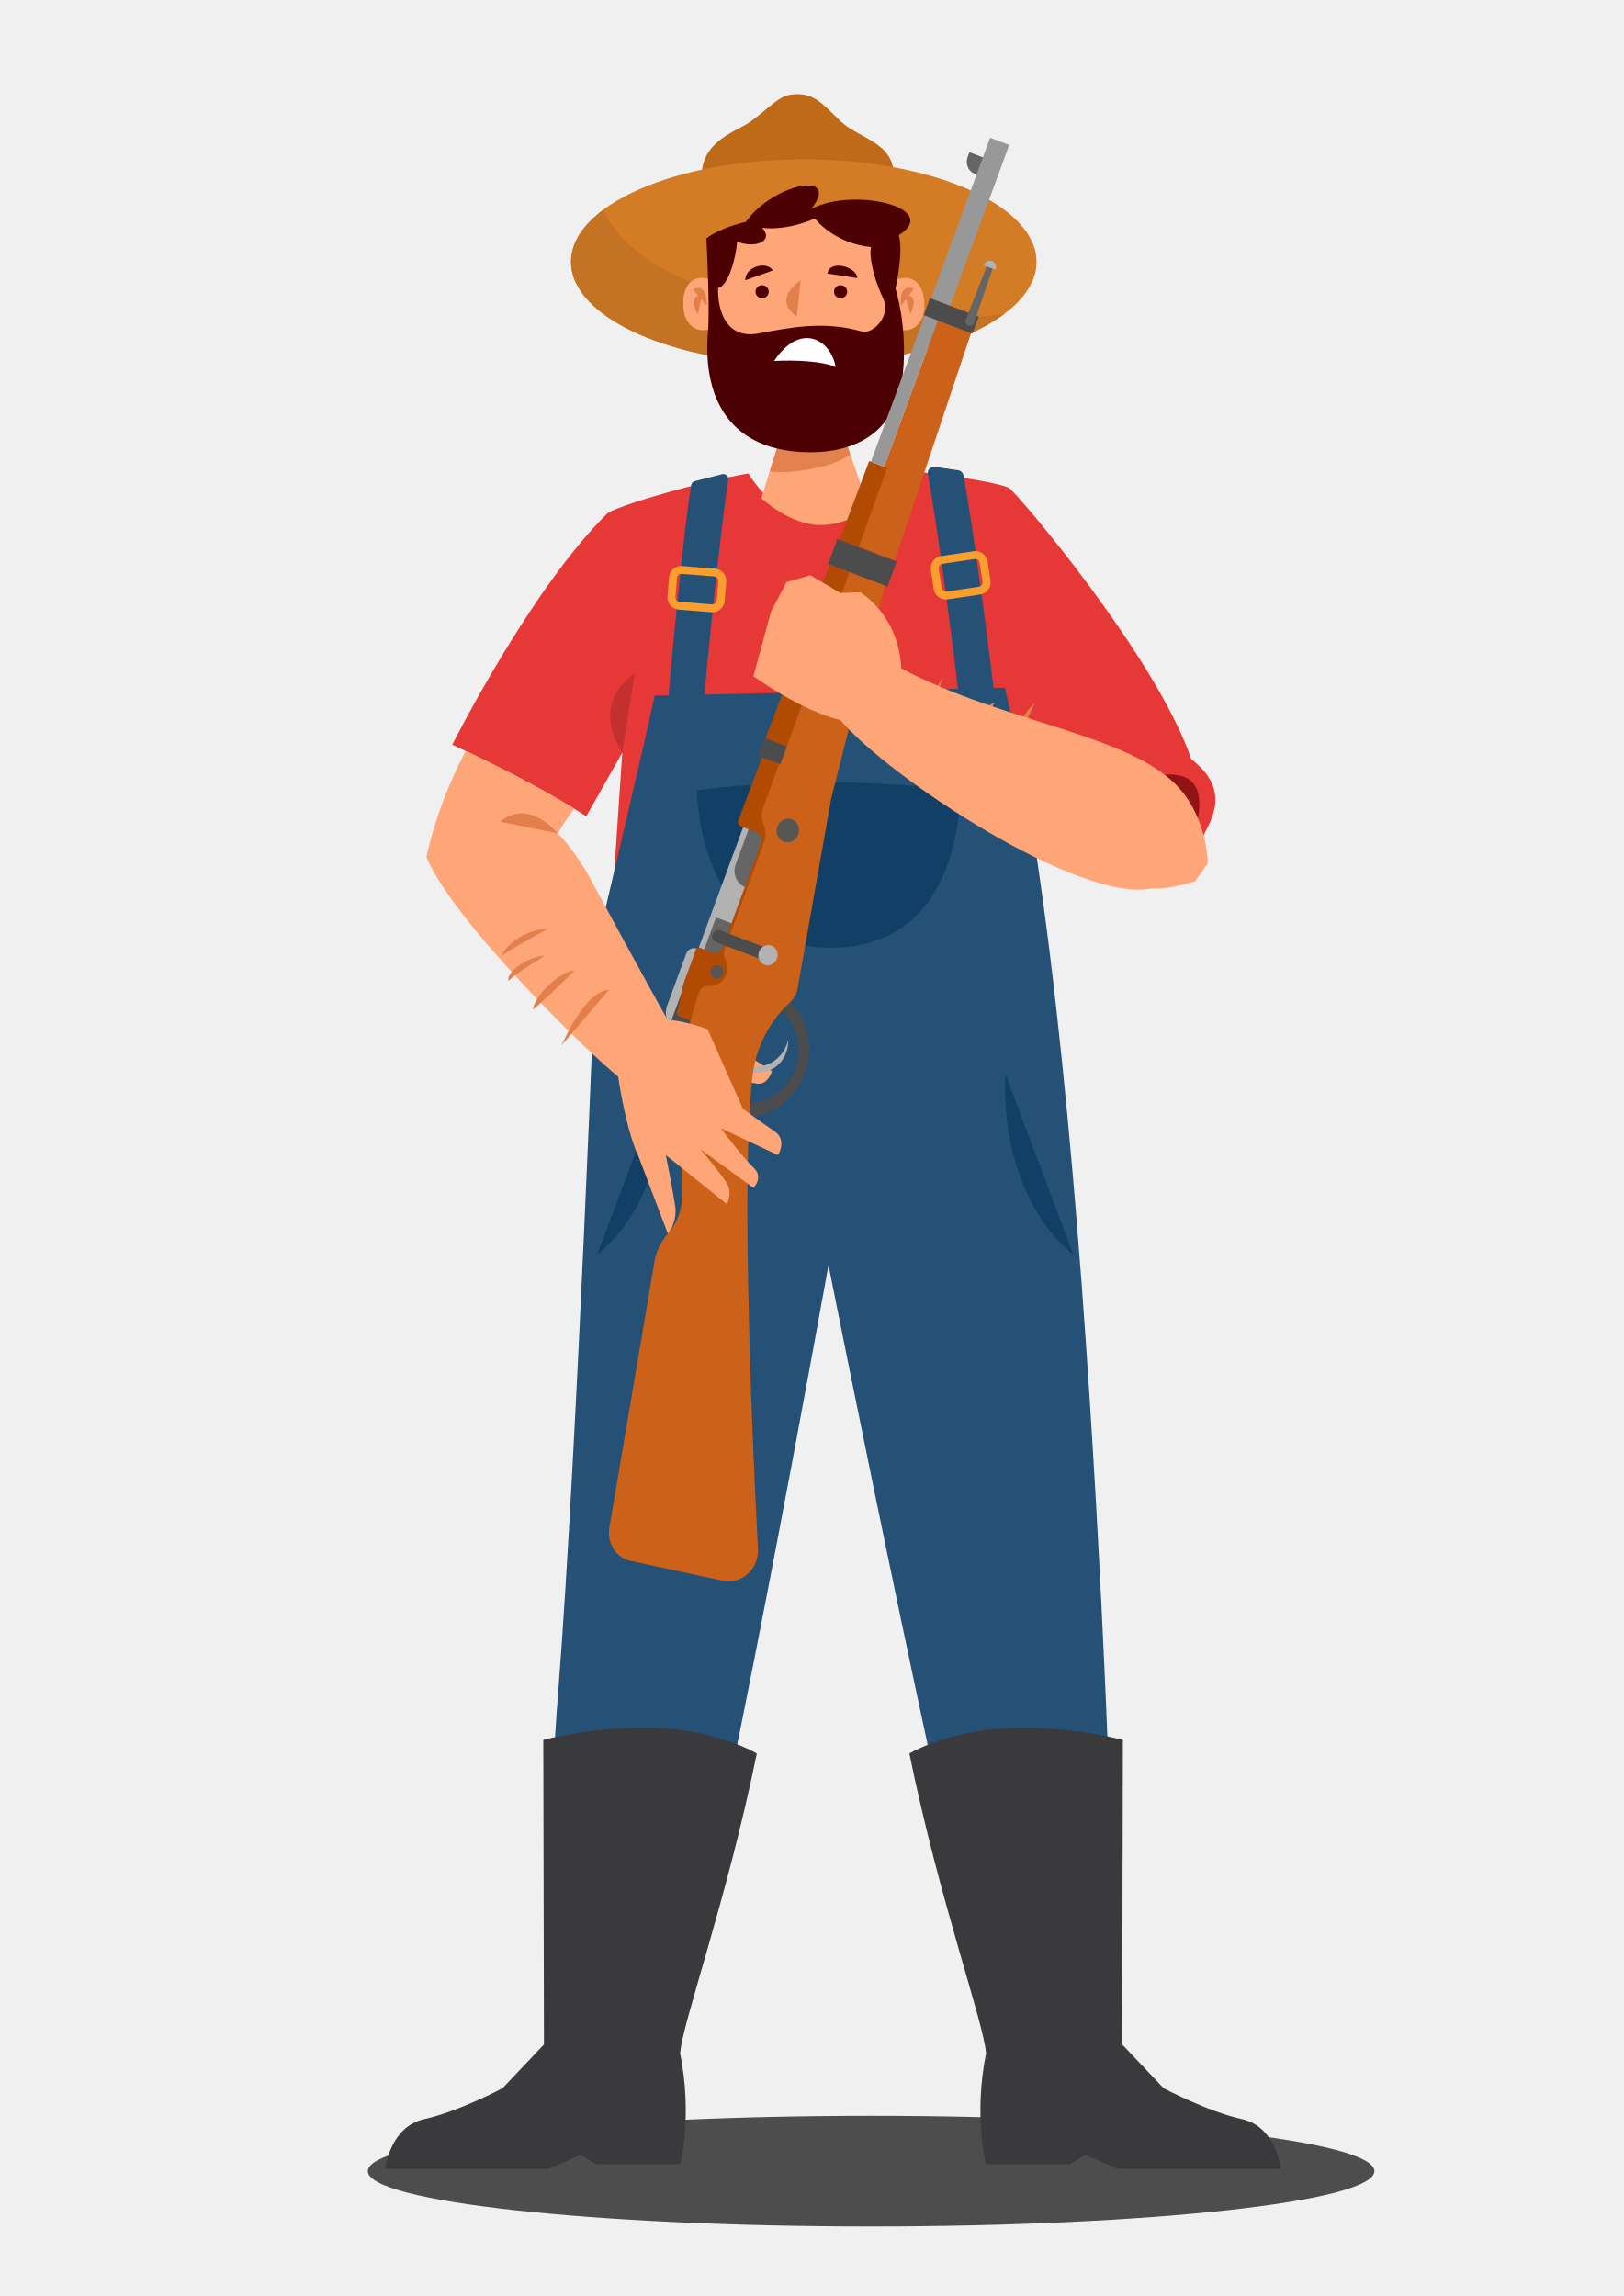
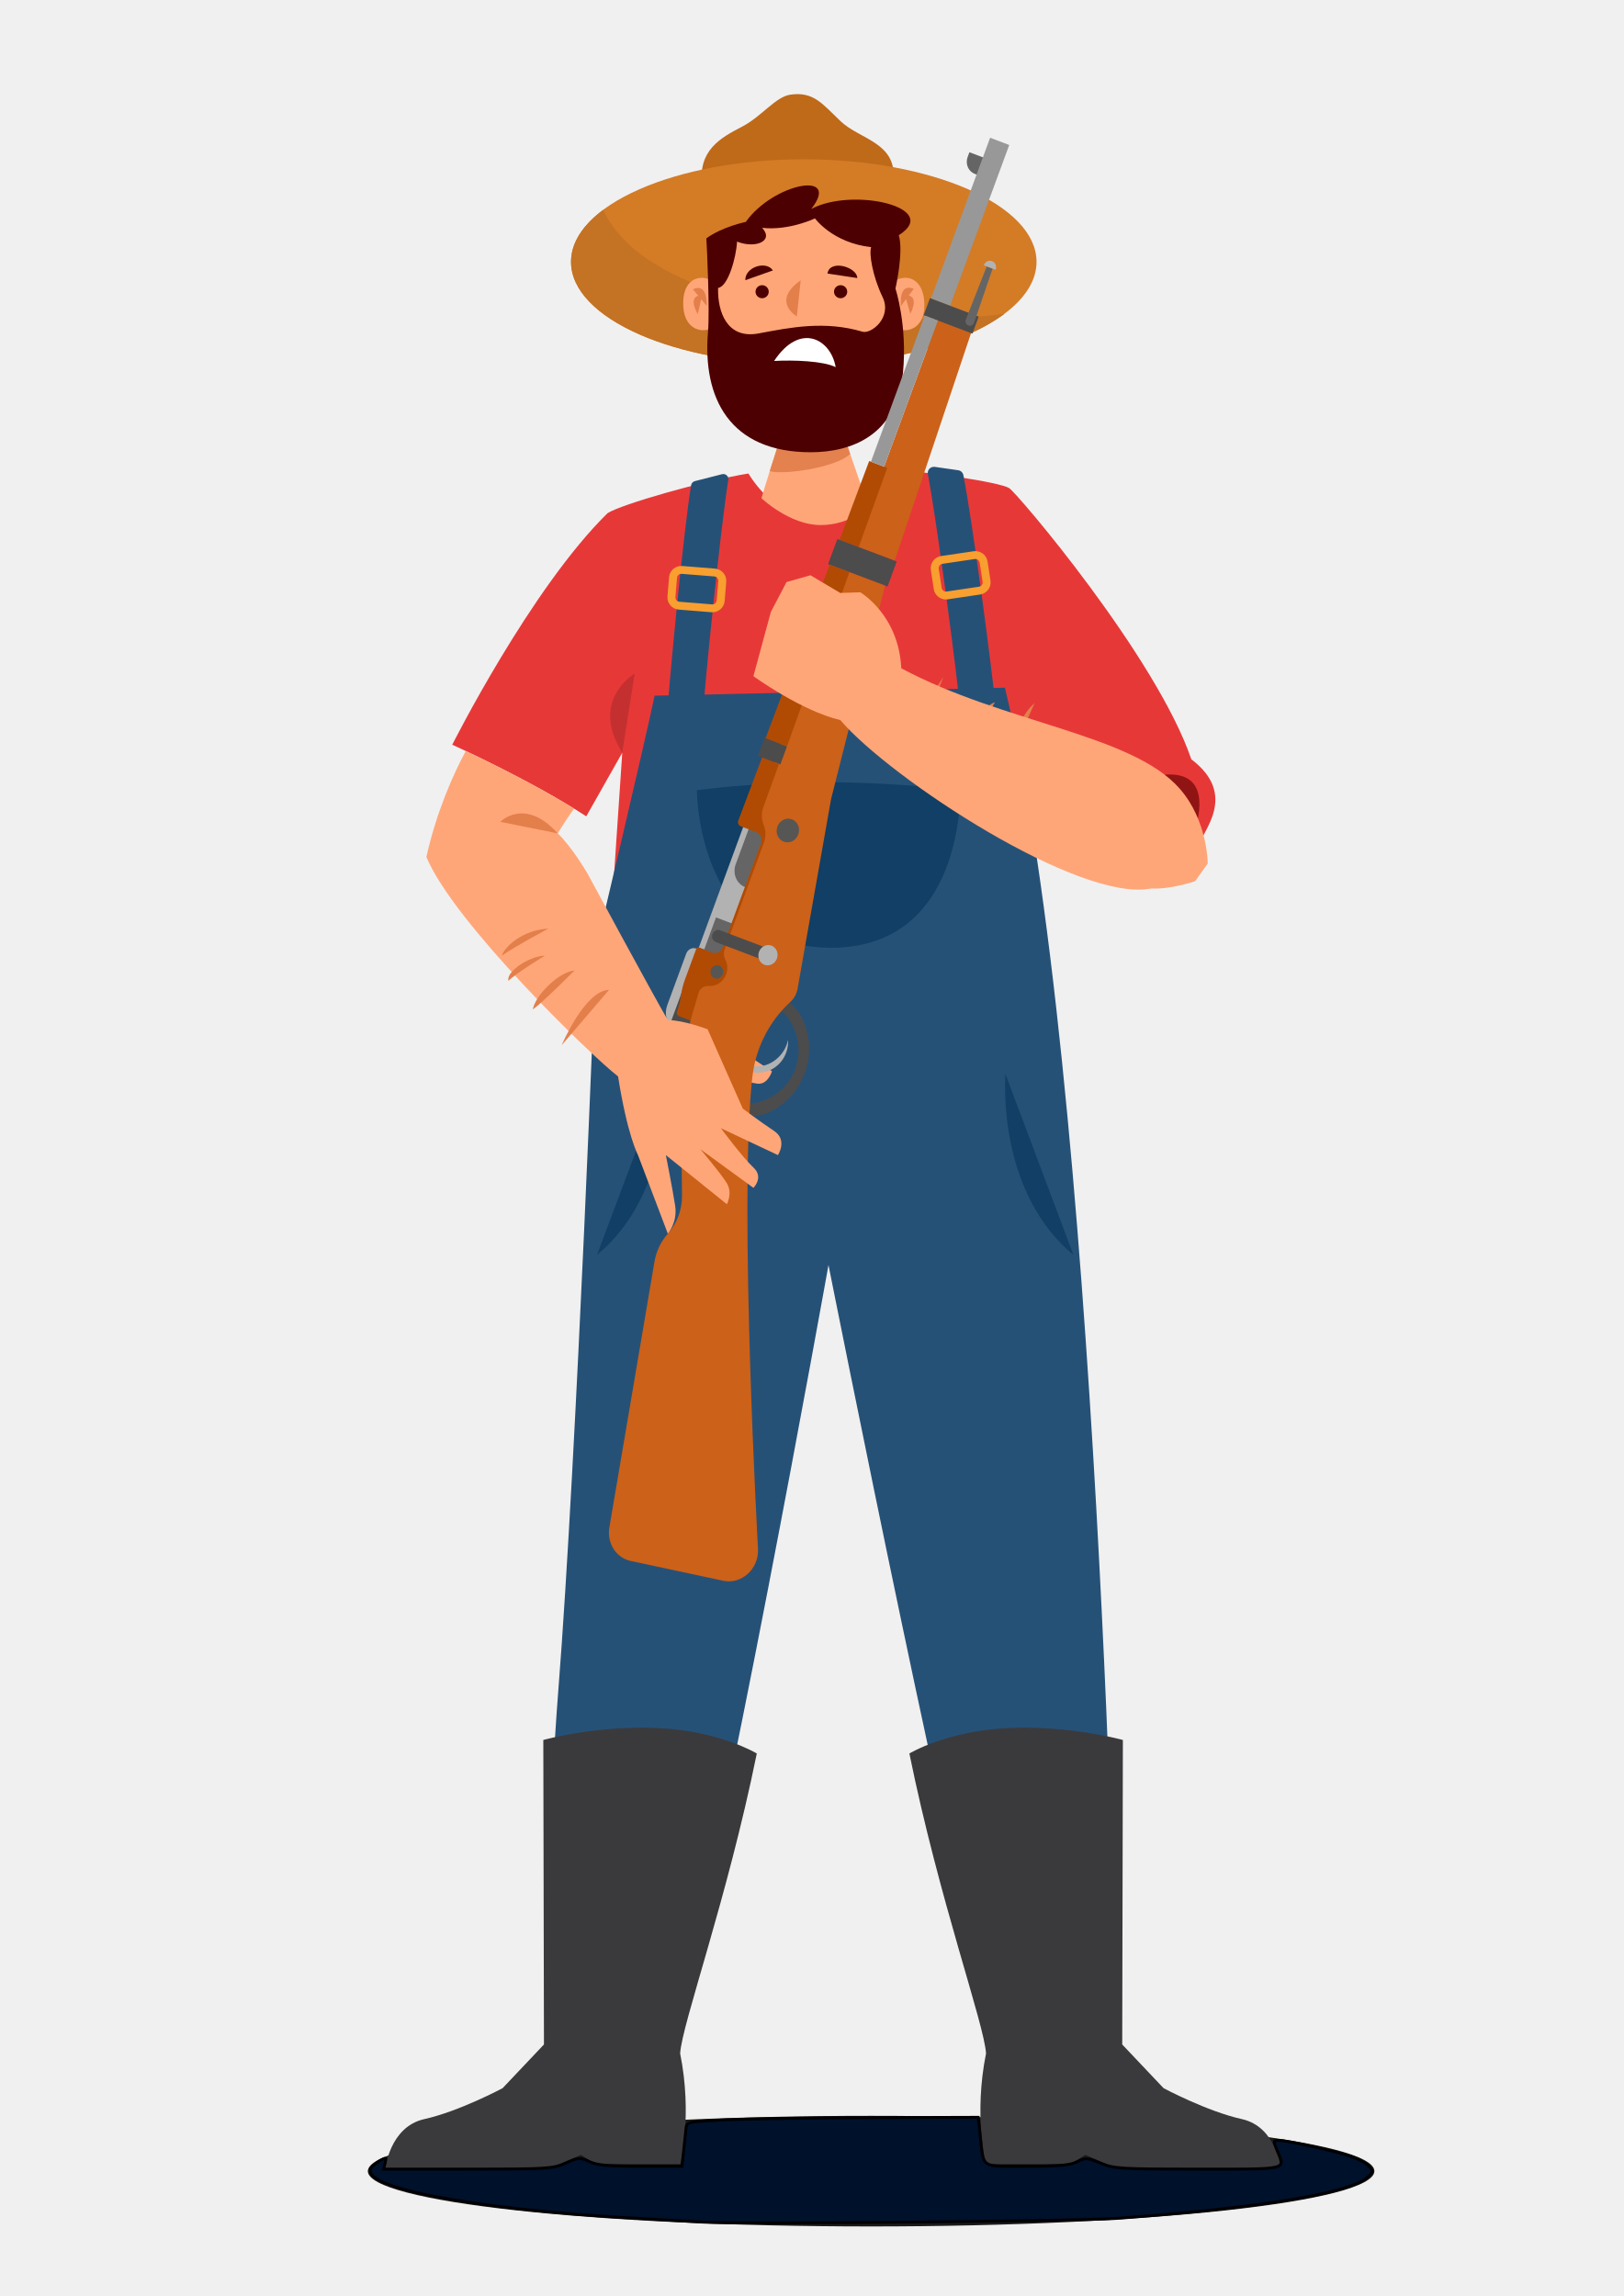
<svg xmlns="http://www.w3.org/2000/svg" width="210mm" height="297mm" viewBox="0 0 210 297" version="1.1" id="svg9816">
  <defs id="defs9813">
    <clipPath clipPathUnits="userSpaceOnUse" id="clipPath8071">
      <path d="m 10119.2,981 c -2223.37,0 -4025.74,200.5 -4025.74,447.9 0,247.3 1802.37,447.9 4025.74,447.9 2223.3,0 4025.7,-200.6 4025.7,-447.9 0,-247.4 -1802.4,-447.9 -4025.7,-447.9" id="path8069" />
    </clipPath>
  </defs>
  <g id="layer1">
-     <g id="g8065" transform="matrix(0.01616876,0,0,-0.01597298,-50.95046,303.6725)" style="fill:#4d4d4d">
-       <g id="g8067" clip-path="url(#clipPath8071)" style="fill:#4d4d4d">
-         <path d="m 6093.46,981 h 8051.44 v 895.801 H 6093.46 Z" style="fill:#4d4d4d;fill-opacity:1;fill-rule:nonzero;stroke:none" id="path8073" />
+     <g id="g8065" transform="matrix(0.01616876,0,0,-0.01597298,-50.95046,303.6725)" style="fill:#1a1a1a">
+       <g id="g8067" clip-path="url(#clipPath8071)" style="fill:#1a1a1a">
+         <path d="m 6093.46,981 h 8051.44 v 895.801 H 6093.46 Z" style="fill:#1a1a1a;fill-opacity:1;fill-rule:nonzero;stroke:none" id="path8073" />
      </g>
    </g>
    <path d="m 155.101,109.352 c 0.233,-1.698 5.176,-6.44 -1.022,-11.135 -4.521,-13.242 -22.526,-34.443 -23.563,-35.083 -1.222,-0.754 -10.922,-2.263 -17.643,-2.565 -0.763,2.34 -3.811,6.867 -7.332,6.867 -3.521,0 -7.103,-3.471 -8.746,-6.186 -5.995,0.981 -16.459,3.998 -18.216,5.131 -9.929,9.732 -20.087,29.954 -20.087,29.954 0,0 10.126,4.562 17.332,9.26 l 4.657,-8.232 -1.349,19.985 h 52.02 l 3.64,-13.441 20.31,5.447" style="fill:#e73838;fill-opacity:1;fill-rule:nonzero;stroke:none;stroke-width:0.016" id="path8075" />
    <path d="m 80.481,97.361 1.607,-10.224 c 0,0 -5.911,3.405 -1.607,10.224" style="fill:#c43030;fill-opacity:1;fill-rule:nonzero;stroke:none;stroke-width:0.016" id="path8077" />
    <path d="m 154.506,107.623 c 0.6,-2.07 2.246,-8.279 -4.49,-7.343 2.794,3.252 4.49,7.343 4.49,7.343" style="fill:#911414;fill-opacity:1;fill-rule:nonzero;stroke:none;stroke-width:0.016" id="path8079" />
    <path d="m 84.663,89.992 c -1.349,6.44 -7.587,32.746 -7.587,32.746 0,0 -2.453,65.194 -4.874,96.018 -2.421,30.823 0.678,44.988 0.678,44.988 l 14.104,-1.556 c 6.011,-19.54 20.168,-98.553 20.168,-98.553 0,0 17.782,89.45 21.828,99.219 16.859,0 15.482,0 15.482,0 0,0 -2.354,-123.684 -14.492,-173.898 l -45.307,1.035" style="fill:#265177;fill-opacity:1;fill-rule:nonzero;stroke:none;stroke-width:0.016" id="path8119" />
    <path d="m 124.317,92.947 c -0.663,-6.733 -3.109,-25.186 -4.314,-31.623 -0.1,-0.537 0.361,-1.009 0.907,-0.931 l 3.014,0.434 c 0.336,0.048 0.606,0.3 0.673,0.631 1.138,5.747 3.63,24.408 4.372,31.716 0.137,1.35 -0.943,2.348 -2.327,2.148 -1.203,-0.174 -2.21,-1.201 -2.325,-2.375" style="fill:#265177;fill-opacity:1;fill-rule:nonzero;stroke:none;stroke-width:0.016" id="path8081" />
    <path d="m 126.144,72.309 c -0.028,0 -0.055,0.002 -0.084,0.006 l -4.175,0.621 c -0.309,0.045 -0.522,0.332 -0.477,0.637 l 0.378,2.473 c 0.023,0.149 0.102,0.28 0.223,0.369 0.123,0.088 0.273,0.125 0.422,0.102 l 4.175,-0.621 c 0.15,-0.021 0.281,-0.101 0.372,-0.22 0.091,-0.121 0.128,-0.268 0.105,-0.417 l -0.377,-2.473 c -0.044,-0.278 -0.286,-0.478 -0.563,-0.478 z m -3.8,5.236 c -0.34,0 -0.668,-0.107 -0.946,-0.31 -0.344,-0.251 -0.569,-0.618 -0.632,-1.037 l -0.377,-2.473 c -0.131,-0.861 0.471,-1.668 1.342,-1.797 l 4.175,-0.621 c 0.87,-0.129 1.688,0.465 1.819,1.327 l 0.378,2.473 c 0.063,0.417 -0.042,0.834 -0.296,1.174 -0.254,0.339 -0.626,0.561 -1.048,0.623 l -4.175,0.621 c -0.081,0.013 -0.162,0.019 -0.241,0.019" style="fill:#f89f2f;fill-opacity:1;fill-rule:nonzero;stroke:none;stroke-width:0.016" id="path8083" />
    <path d="m 90.818,23.986 c -0.589,-4.548 2.374,-6.159 5.178,-7.614 2.484,-1.291 4.324,-3.857 6.216,-4.127 3.015,-0.431 4.125,1.168 6.509,3.439 2.53,2.41 7.536,2.768 6.773,7.926 l -24.676,0.377" style="fill:#bf6a19;fill-opacity:1;fill-rule:nonzero;stroke:none;stroke-width:0.016" id="path8085" />
    <path d="m 73.854,33.87 c 0,7.324 13.477,13.261 30.102,13.261 16.625,0 30.102,-5.937 30.102,-13.261 0,-7.324 -13.477,-13.261 -30.102,-13.261 -16.625,0 -30.102,5.937 -30.102,13.261" style="fill:#d47b26;fill-opacity:1;fill-rule:nonzero;stroke:none;stroke-width:0.016" id="path8087" />
    <path d="m 78.009,27.145 c 6.858,14.678 41.021,15.037 51.898,13.446 -5.234,3.913 -14.896,6.539 -25.951,6.539 -16.625,0 -30.102,-5.937 -30.102,-13.261 0,-2.455 1.516,-4.754 4.156,-6.725" style="fill:#c47223;fill-opacity:1;fill-rule:nonzero;stroke:none;stroke-width:0.016" id="path8089" />
    <path d="m 101.871,53.959 c -1.268,3.383 -3.391,10.488 -3.391,10.488 0,0 3.667,3.471 7.639,3.471 3.972,0 6.186,-2.414 6.186,-2.414 l -3.575,-10.338 -6.859,-1.208" style="fill:#ffa678;fill-opacity:1;fill-rule:nonzero;stroke:none;stroke-width:0.016" id="path8091" />
    <path d="m 109.925,58.749 0.034,-0.03 -1.229,-3.552 -6.859,-1.208 c -0.68,1.815 -1.605,4.696 -2.317,6.98 1.601,0.554 8.605,-0.446 10.371,-2.19" style="fill:#e3824f;fill-opacity:1;fill-rule:nonzero;stroke:none;stroke-width:0.016" id="path8093" />
    <path d="m 114.529,37.634 c 1.158,-2.292 4.64,-2.61 4.995,1.22 0.354,3.83 -2.469,4.386 -3.74,3.498 -0.398,-2.054 -1.255,-4.718 -1.255,-4.718" style="fill:#ffa678;fill-opacity:1;fill-rule:nonzero;stroke:none;stroke-width:0.016" id="path8095" />
    <path d="m 117.536,38.229 0.645,-0.867 c -2.029,-0.842 -1.661,2.231 -1.661,2.231 l 0.666,-0.894 0.553,1.904 c 0,0 1.117,-2.072 -0.204,-2.374" style="fill:#e37f4b;fill-opacity:1;fill-rule:nonzero;stroke:none;stroke-width:0.016" id="path8097" />
    <path d="m 93.279,37.495 c -1.287,-2.222 -4.783,-2.345 -4.917,1.498 -0.135,3.845 2.716,4.241 3.934,3.284 0.28,-2.073 0.984,-4.782 0.984,-4.782" style="fill:#ffa678;fill-opacity:1;fill-rule:nonzero;stroke:none;stroke-width:0.016" id="path8099" />
    <path d="m 90.31,38.257 -0.694,-0.829 c 1.979,-0.954 1.785,2.134 1.785,2.134 l -0.715,-0.855 -0.443,1.931 c 0,0 -1.235,-2.006 0.067,-2.382" style="fill:#e37f4b;fill-opacity:1;fill-rule:nonzero;stroke:none;stroke-width:0.016" id="path8101" />
    <path d="m 116.787,48.199 c -0.781,8.173 -6.728,10.301 -11.941,10.301 -10.521,0 -14.008,-7.076 -13.276,-15.59 0.241,-2.762 -0.144,-11.045 -0.214,-12.08 2.047,-1.497 5.104,-2.129 5.104,-2.129 3.544,-5.004 12.415,-6.731 8.461,-1.668 5.37,-2.877 16.953,-0.174 11.32,3.393 0.661,2.129 -0.427,6.904 -0.427,6.904 0,0 1.56,4.726 0.973,10.87" style="fill:#4d0002;fill-opacity:1;fill-rule:nonzero;stroke:none;stroke-width:0.016" id="path8103" />
    <path d="m 112.671,31.972 c -0.302,0.832 0.188,3.774 1.47,6.439 1.282,2.664 -1.47,4.825 -2.585,4.496 -4.908,-1.447 -9.314,-0.554 -13.436,0.222 -4.122,0.778 -5.324,-2.83 -5.248,-5.884 1.297,-0.166 2.346,-3.941 2.453,-5.995 2.337,0.944 4.834,-0.056 3.247,-1.776 3.474,0.388 6.83,-1.222 6.83,-1.222 0,0 2.281,3.164 7.269,3.72" style="fill:#ffa678;fill-opacity:1;fill-rule:nonzero;stroke:none;stroke-width:0.016" id="path8105" />
    <path d="m 103.561,36.254 -0.503,4.68 c 0,0 -3.38,-1.95 0.503,-4.68" style="fill:#e37f4b;fill-opacity:1;fill-rule:nonzero;stroke:none;stroke-width:0.016" id="path8107" />
    <path d="m 96.397,36.245 3.565,-1.263 c -0.887,-1.335 -3.636,-0.407 -3.565,1.263" style="fill:#4d0002;fill-opacity:1;fill-rule:nonzero;stroke:none;stroke-width:0.016" id="path8109" />
    <path d="m 107.016,35.384 3.857,0.583 c 0.024,-1.385 -3.538,-2.501 -3.857,-0.583" style="fill:#4d0002;fill-opacity:1;fill-rule:nonzero;stroke:none;stroke-width:0.016" id="path8111" />
    <path d="m 99.423,37.733 c 0,0.466 -0.382,0.845 -0.854,0.845 -0.472,0 -0.854,-0.379 -0.854,-0.845 0,-0.465 0.382,-0.843 0.854,-0.843 0.472,0 0.854,0.379 0.854,0.843" style="fill:#4d0002;fill-opacity:1;fill-rule:nonzero;stroke:none;stroke-width:0.016" id="path8113" />
    <path d="m 109.575,37.733 c 0,0.466 -0.383,0.845 -0.854,0.845 -0.472,0 -0.854,-0.379 -0.854,-0.845 0,-0.465 0.382,-0.843 0.854,-0.843 0.472,0 0.854,0.379 0.854,0.843" style="fill:#4d0002;fill-opacity:1;fill-rule:nonzero;stroke:none;stroke-width:0.016" id="path8115" />
    <path d="m 100.12,46.693 c 2.473,-0.147 6.414,0 7.961,0.802 -0.613,-3.61 -4.592,-5.896 -7.961,-0.802" style="fill:#ffffff;fill-opacity:1;fill-rule:nonzero;stroke:none;stroke-width:0.016" id="path8117" />
    <path d="m 90.128,102.221 c 0,0 7.372,-1.041 16.531,-1.041 9.16,0 17.516,1.041 17.516,1.041 0,0 0.663,20.377 -16.692,20.377 -17.355,0 -17.355,-20.377 -17.355,-20.377" style="fill:#113f65;fill-opacity:1;fill-rule:nonzero;stroke:none;stroke-width:0.016" id="path8121" />
    <path d="m 130.022,138.889 c -0.333,7.678 1.662,17.534 8.812,23.448 l -8.812,-23.448" style="fill:#113f65;fill-opacity:1;fill-rule:nonzero;stroke:none;stroke-width:0.016" id="path8123" />
    <path d="m 86.018,138.889 c 0.333,7.678 -1.663,17.534 -8.813,23.448 l 8.813,-23.448" style="fill:#113f65;fill-opacity:1;fill-rule:nonzero;stroke:none;stroke-width:0.016" id="path8125" />
    <path d="m 117.615,226.825 c 3.848,18.915 9.685,34.998 9.913,38.803 -1.617,7.988 -0.032,14.302 -0.032,14.302 h 10.945 l 1.932,-1.182 4.231,1.818 h 21.061 c 0,0 -0.551,-5.452 -5.058,-6.451 -4.508,-1 -10.118,-3.998 -10.118,-3.998 l -5.347,-5.653 0.084,-39.388 c 0,0 -6.843,-1.915 -14.835,-1.543 -7.991,0.371 -12.777,3.292 -12.777,3.292" style="fill:#3a3a3c;fill-opacity:1;fill-rule:nonzero;stroke:none;stroke-width:0.016" id="path8127" />
    <path d="m 97.879,226.825 c -3.849,18.915 -9.686,34.998 -9.913,38.803 1.617,7.988 0.032,14.302 0.032,14.302 H 77.053 l -1.932,-1.182 -4.231,1.818 H 49.828 c 0,0 0.552,-5.452 5.059,-6.451 4.507,-1 10.117,-3.998 10.117,-3.998 l 5.348,-5.653 -0.084,-39.388 c 0,0 6.842,-1.915 14.834,-1.543 7.991,0.371 12.778,3.292 12.778,3.292" style="fill:#3a3a3c;fill-opacity:1;fill-rule:nonzero;stroke:none;stroke-width:0.016" id="path8129" />
    <path d="m 90.703,94.917 c 0.452,-6.779 2.48,-26.432 3.491,-32.853 0.072,-0.458 -0.355,-0.839 -0.81,-0.724 l -3.516,0.896 c -0.251,0.064 -0.44,0.268 -0.482,0.521 -0.945,5.61 -2.813,25.022 -3.328,32.385 -0.094,1.35 1.017,2.35 2.394,2.15 1.198,-0.174 2.172,-1.201 2.251,-2.375" style="fill:#265177;fill-opacity:1;fill-rule:nonzero;stroke:none;stroke-width:0.016" id="path8131" />
    <path d="m 87.876,77.84 4.207,0.337 c 0.151,0.013 0.298,-0.034 0.414,-0.131 0.116,-0.097 0.186,-0.233 0.198,-0.382 l 0.205,-2.493 c 0.012,-0.149 -0.035,-0.294 -0.133,-0.409 -0.098,-0.113 -0.236,-0.184 -0.387,-0.195 l -4.207,-0.337 c -0.311,-0.026 -0.587,0.204 -0.612,0.513 l -0.205,2.493 c -0.012,0.149 0.035,0.294 0.133,0.409 0.098,0.113 0.236,0.184 0.387,0.195 z m 4.256,1.358 c -0.044,0 -0.088,-0.002 -0.132,-0.004 l -4.207,-0.337 c -0.879,-0.07 -1.536,-0.834 -1.465,-1.703 l 0.205,-2.492 c 0.071,-0.869 0.843,-1.521 1.723,-1.447 l 4.207,0.337 c 0.426,0.034 0.813,0.23 1.089,0.551 0.277,0.321 0.41,0.73 0.375,1.152 l -0.205,2.492 c -0.034,0.422 -0.233,0.803 -0.558,1.077 -0.292,0.244 -0.655,0.375 -1.033,0.375" style="fill:#f89f2f;fill-opacity:1;fill-rule:nonzero;stroke:none;stroke-width:0.016" id="path8133" />
    <path d="m 91.52,133.143 8.321,5.424 c 0,0 -0.515,1.779 -1.887,1.61 -1.372,-0.171 -6.09,-1.441 -6.09,-1.441 l -0.343,-5.594" style="fill:#ffa678;fill-opacity:1;fill-rule:nonzero;stroke:none;stroke-width:0.016" id="path8135" />
    <path d="m 119.049,94.989 c -0.225,-2.982 2.962,-7.402 2.962,-7.402 l -2.962,7.402" style="fill:#e37f4b;fill-opacity:1;fill-rule:nonzero;stroke:none;stroke-width:0.016" id="path8159" />
    <path d="m 122.311,96.131 c -0.28,-2.706 2.516,-5.357 3.187,-5.578 -1.454,2.209 -3.187,5.578 -3.187,5.578" style="fill:#e37f4b;fill-opacity:1;fill-rule:nonzero;stroke:none;stroke-width:0.016" id="path8161" />
    <path d="m 125.543,98.033 c -0.391,-3.87 1.845,-6.854 3.132,-7.185 -1.408,2.322 -3.132,7.185 -3.132,7.185" style="fill:#e37f4b;fill-opacity:1;fill-rule:nonzero;stroke:none;stroke-width:0.016" id="path8163" />
    <path d="m 116.53,94.674 c -0.783,-3.921 1.51,-6.407 1.51,-6.407 l -1.51,6.407" style="fill:#e37f4b;fill-opacity:1;fill-rule:nonzero;stroke:none;stroke-width:0.016" id="path8165" />
    <path d="m 130.287,98.8 c 0.838,-5.8 3.522,-7.843 3.522,-7.843 l -3.522,7.843" style="fill:#e37f4b;fill-opacity:1;fill-rule:nonzero;stroke:none;stroke-width:0.016" id="path8167" />
    <path d="m 126.069,22.491 0.312,0.118 0.819,-2.227 -1.823,-0.691 -0.224,0.61 c -0.18,0.49 -0.144,1.032 0.101,1.474 v 0 c 0.183,0.333 0.471,0.584 0.815,0.715" style="fill:#656565;fill-opacity:1;fill-rule:nonzero;stroke:none;stroke-width:0.009" id="path7102" />
    <path d="m 130.528,18.755 -7.65,20.796 -2.472,-0.937 7.65,-20.796 2.472,0.937" style="fill:#989898;fill-opacity:1;fill-rule:nonzero;stroke:none;stroke-width:0.009" id="path7104" />
    <path d="m 102.254,86.437 0.37,0.14 2.424,-6.59 -0.352,-0.189 -2.442,6.638" style="fill:#656565;fill-opacity:1;fill-rule:nonzero;stroke:none;stroke-width:0.009" id="path7106" />
    <path d="m 106.135,78.398 -2.964,8.057 -0.441,-0.167 2.964,-8.057 0.441,0.167" style="fill:#b2b2b2;fill-opacity:1;fill-rule:nonzero;stroke:none;stroke-width:0.009" id="path7108" />
    <path d="m 111.054,70.77 4.656,1.764 9.879,-29.44 -4.293,-1.627 -6.953,18.901 -3.289,10.401" style="fill:#cc6119;fill-opacity:1;fill-rule:nonzero;stroke:none;stroke-width:0.009" id="path7110" />
    <path d="m 126.579,40.953 -0.812,2.208 -6.304,-2.389 0.812,-2.208 6.304,2.389" style="fill:#4c4c4c;fill-opacity:1;fill-rule:nonzero;stroke:none;stroke-width:0.009" id="path7112" />
    <path d="m 124.922,41.324 2.7,-6.865 0.755,0.286 -2.387,6.983 c -0.111,0.324 -0.449,0.497 -0.749,0.383 v 0 c -0.3,-0.114 -0.444,-0.469 -0.319,-0.787" style="fill:#656565;fill-opacity:1;fill-rule:nonzero;stroke:none;stroke-width:0.009" id="path7114" />
    <path d="m 127.232,34.311 c 0.168,-0.451 0.653,-0.692 1.074,-0.532 0.423,0.16 0.635,0.664 0.468,1.116 l -1.542,-0.584" style="fill:#b2b2b2;fill-opacity:1;fill-rule:nonzero;stroke:none;stroke-width:0.009" id="path7116" />
    <path d="m 114.751,60.523 -3.696,10.247 -2.468,-0.935 3.825,-10.198 2.339,0.886" style="fill:#b14b04;fill-opacity:1;fill-rule:nonzero;stroke:none;stroke-width:0.009" id="path7118" />
    <path d="m 112.641,59.723 6.953,-18.901 1.703,0.645 -6.953,18.901 -1.703,-0.645" style="fill:#989898;fill-opacity:1;fill-rule:nonzero;stroke:none;stroke-width:0.009" id="path7120" />
    <path d="m 85.482,136.908 -0.634,-0.893 c -0.308,-0.435 -0.379,-1.014 -0.188,-1.535 v 0 l 0.606,-0.389 c 0.773,-0.497 1.155,-1.466 0.934,-2.369 v 0 c -0.136,-0.557 -0.102,-1.152 0.1,-1.7 l 2.451,-6.663 c 0.204,-0.554 0.787,-0.847 1.307,-0.657 v 0 l 0.279,0.106 -2.806,8.527 -2.05,5.573" style="fill:#b2b2b2;fill-opacity:1;fill-rule:nonzero;stroke:none;stroke-width:0.009" id="path7122" />
    <path d="m 115.978,72.635 -1.193,3.243 -7.684,-2.911 1.193,-3.243 7.684,2.911" style="fill:#4c4c4c;fill-opacity:1;fill-rule:nonzero;stroke:none;stroke-width:0.009" id="path7124" />
    <path d="m 104.89,80.415 -0.703,-0.454 0.149,-0.405 0.823,0.123 -0.269,0.737" style="fill:#4c4c4c;fill-opacity:1;fill-rule:nonzero;stroke:none;stroke-width:0.009" id="path7126" />
    <path d="m 92.006,128.813 -3.866,10.508 -3.508,-1.329 3.866,-10.508 3.508,1.329" style="fill:#4c4c4c;fill-opacity:1;fill-rule:nonzero;stroke:none;stroke-width:0.009" id="path7128" />
    <path d="m 102.056,85.612 0.745,0.282 0.648,-1.763 -0.373,-0.141 -0.478,1.298 -0.463,0.106 -0.08,0.217" style="fill:#4c4c4c;fill-opacity:1;fill-rule:nonzero;stroke:none;stroke-width:0.009" id="path7130" />
    <path d="m 88.203,139.098 -0.16,0.435 -3.592,-1.361 0.16,-0.435 3.592,1.361" style="fill:#656565;fill-opacity:1;fill-rule:nonzero;stroke:none;stroke-width:0.009" id="path7132" />
    <path d="m 94.761,128.86 c 1.251,-0.245 2.59,-0.161 3.881,0.328 3.666,1.389 5.557,5.458 4.221,9.087 -1.335,3.629 -5.39,5.445 -9.056,4.056 -1.42,-0.538 -2.569,-1.48 -3.371,-2.64 0.672,1.988 2.07,3.609 4.018,4.347 3.727,1.412 8.03,-0.925 9.61,-5.219 1.58,-4.295 -0.161,-8.922 -3.888,-10.334 -1.795,-0.68 -3.722,-0.483 -5.415,0.376" style="fill:#4c4c4c;fill-opacity:1;fill-rule:nonzero;stroke:none;stroke-width:0.009" id="path7134" />
    <path d="m 101.932,134.52 c -0.156,0.703 -0.487,1.391 -0.999,1.98 -1.451,1.674 -3.779,1.923 -5.196,0.558 -1.418,-1.365 -1.391,-3.829 0.061,-5.502 0.562,-0.648 1.256,-1.079 1.977,-1.289 -1.083,-0.011 -2.15,0.429 -2.922,1.318 -1.476,1.701 -1.312,4.39 0.367,6.006 1.678,1.615 4.235,1.546 5.711,-0.155 0.711,-0.819 1.038,-1.868 1.002,-2.915" style="fill:#b2b2b2;fill-opacity:1;fill-rule:nonzero;stroke:none;stroke-width:0.009" id="path7136" />
    <path d="m 88.398,138.343 -0.163,0.444 -3.519,-1.333 0.163,-0.444 3.519,1.333" style="fill:#656565;fill-opacity:1;fill-rule:nonzero;stroke:none;stroke-width:0.009" id="path7138" />
    <path d="m 114.46,75.755 -6.972,27.605 -4.335,24.537 c -0.116,0.658 -0.444,1.259 -0.928,1.702 v 0 c -2.159,1.974 -3.726,4.571 -4.496,7.45 v 0 c -0.252,0.94 -0.391,1.902 -0.489,2.867 -1.666,16.434 0.8,60.532 0.8,60.532 0.069,2.534 -2.16,4.532 -4.498,4.032 L 81.564,201.916 c -1.888,-0.404 -3.095,-2.308 -2.751,-4.338 l 5.832,-34.367 c 0.229,-1.351 0.831,-2.614 1.728,-3.628 v 0 c 1.193,-1.348 1.851,-3.119 1.832,-4.932 l -0.161,-15.119 2.295,-13.774 4.472,-10.087 6.863,-22.041 6.98,-19.398 1.208,-0.219 4.598,1.742" style="fill:#cc6119;fill-opacity:1;fill-rule:nonzero;stroke:none;stroke-width:0.009" id="path7140" />
    <path d="m 98.921,107.885 -5.786,15.728 -2.753,-1.043 5.786,-15.728 2.753,1.043" style="fill:#b2b2b2;fill-opacity:1;fill-rule:nonzero;stroke:none;stroke-width:0.009" id="path7142" />
    <path d="m 94.745,119.485 -1.581,4.299 -2.141,-0.811 1.581,-4.299 2.141,0.811" style="fill:#656565;fill-opacity:1;fill-rule:nonzero;stroke:none;stroke-width:0.009" id="path7144" />
    <path d="m 98.921,107.885 -2.53,6.877 v 0 c -1.129,-0.428 -1.683,-1.754 -1.239,-2.962 l 1.725,-4.689 2.044,0.774" style="fill:#656565;fill-opacity:1;fill-rule:nonzero;stroke:none;stroke-width:0.009" id="path7146" />
    <path d="m 101.785,96.55 -0.857,2.33 -2.915,-1.104 0.857,-2.33 2.915,1.104" style="fill:#4c4c4c;fill-opacity:1;fill-rule:nonzero;stroke:none;stroke-width:0.009" id="path7148" />
    <path d="m 87.824,131.446 1.474,0.558 1.07,-3.627 c 0.178,-0.484 0.617,-0.813 1.104,-0.826 l 0.435,-0.013 c 0.409,-0.011 0.81,-0.146 1.157,-0.388 v 0 c 0.511,-0.356 0.863,-0.919 0.971,-1.55 l 2.58e-4,-7e-4 c 0.087,-0.509 0.008,-1.03 -0.225,-1.473 v 0 c -0.214,-0.41 -0.242,-0.906 -0.078,-1.354 l 5.065,-13.769 c 0.277,-0.753 0.266,-1.582 -0.032,-2.305 v 0 c -0.296,-0.72 -0.309,-1.542 -0.036,-2.293 l 2.03,-5.587 -2.2,-0.834 -3.073,8.16 c -0.112,0.298 0.024,0.628 0.305,0.735 l 2.034,0.77 c 0.543,0.206 0.809,0.844 0.596,1.425 l -4.954,13.465 c -0.214,0.581 -0.827,0.886 -1.37,0.68 l -1.746,-0.662 c -0.116,-0.044 -0.246,0.021 -0.291,0.144 l -1.491,4.053 c -0.242,0.658 -0.41,1.342 -0.501,2.036 v 0 c -0.091,0.695 -0.259,1.379 -0.501,2.037 v 0 c -0.093,0.252 0.024,0.528 0.258,0.617" style="fill:#b14b04;fill-opacity:1;fill-rule:nonzero;stroke:none;stroke-width:0.009" id="path7150" />
    <path d="m 99.013,95.5 2.979,-7.901 v 0 c 0.514,-0.22 0.923,-0.657 1.124,-1.203 l 2.734,-7.432 c 0.142,-0.385 0.171,-0.802 0.086,-1.197 l -0.143,-0.662 1.496,-4.067 2.572,0.974 -8.077,22.538 -2.772,-1.05" style="fill:#b14b04;fill-opacity:1;fill-rule:nonzero;stroke:none;stroke-width:0.009" id="path7152" />
    <path d="m 98.715,122.453 -0.56,1.523 -5.578,-2.113 c -0.393,-0.149 -0.586,-0.611 -0.431,-1.031 v 0 c 0.155,-0.42 0.599,-0.641 0.992,-0.492 l 5.578,2.113" style="fill:#4c4c4c;fill-opacity:1;fill-rule:nonzero;stroke:none;stroke-width:0.009" id="path7154" />
    <path d="m 99.78,122.322 c 0.638,0.242 0.953,0.993 0.701,1.677 -0.252,0.684 -0.974,1.042 -1.612,0.8 -0.639,-0.242 -0.953,-0.993 -0.701,-1.677 0.252,-0.684 0.973,-1.042 1.612,-0.8" style="fill:#b2b2b2;fill-opacity:1;fill-rule:nonzero;stroke:none;stroke-width:0.009" id="path7156" />
    <path d="m 93.019,124.893 c 0.427,0.162 0.635,0.662 0.467,1.118 -0.168,0.456 -0.648,0.695 -1.075,0.533 -0.426,-0.161 -0.635,-0.662 -0.467,-1.118 0.168,-0.456 0.649,-0.695 1.075,-0.533" style="fill:#565655;fill-opacity:1;fill-rule:nonzero;stroke:none;stroke-width:0.009" id="path7158" />
    <path d="m 92.828,137.637 c 0.745,0.282 1.112,1.158 0.818,1.956 -0.294,0.798 -1.136,1.216 -1.881,0.934 -0.746,-0.283 -1.112,-1.158 -0.818,-1.956 0.294,-0.798 1.135,-1.216 1.881,-0.934" style="fill:#565655;fill-opacity:1;fill-rule:nonzero;stroke:none;stroke-width:0.009" id="path7160" />
    <path d="m 102.428,105.985 c 0.745,0.282 1.112,1.158 0.818,1.956 -0.294,0.799 -1.136,1.216 -1.881,0.934 -0.746,-0.283 -1.113,-1.158 -0.819,-1.957 0.294,-0.798 1.136,-1.216 1.882,-0.933" style="fill:#565655;fill-opacity:1;fill-rule:nonzero;stroke:none;stroke-width:0.009" id="path7162" />
    <path d="m 100.098,146.28 c -1.801,-1.187 -4.032,-2.882 -4.032,-2.882 l -4.546,-10.255 c 0,0 -3.088,-1.187 -5.147,-1.187 C 84.736,129.198 75.954,112.942 75.954,112.942 c 0,0 -2.024,-3.457 -3.821,-5.137 0.813,-1.353 1.562,-2.452 2.108,-3.215 -5.094,-3.137 -11.09,-6.07 -13.995,-7.442 -1.629,2.969 -3.851,8.042 -5.098,13.708 3.517,8.474 21.274,25.677 24.791,28.389 1.201,7.627 2.574,10.17 2.574,10.17 l 3.86,10.168 c 0,0 1.287,-1.441 0.944,-3.643 -0.343,-2.204 -1.201,-6.525 -1.201,-6.525 l 7.892,6.356 c 0,0 0.772,-1.441 0,-2.712 -0.772,-1.271 -3.431,-4.407 -3.431,-4.407 l 6.868,5 c 0,0 1.378,-1.356 0,-2.626 -1.378,-1.271 -4.209,-5.086 -4.209,-5.086 l 7.377,3.476 c 0,0 1.287,-1.95 -0.515,-3.135" style="fill:#ffa678;fill-opacity:1;fill-rule:nonzero;stroke:none;stroke-width:0.016" id="path8145" />
    <path d="m 72.133,107.805 c -4.273,-4.755 -7.42,-1.497 -7.42,-1.497 l 7.42,1.497" style="fill:#e37f4b;fill-opacity:1;fill-rule:nonzero;stroke:none;stroke-width:0.016" id="path8147" />
    <path d="m 78.768,128.046 c -3.119,0.051 -6.122,7.151 -6.122,7.151 l 6.122,-7.151" style="fill:#e37f4b;fill-opacity:1;fill-rule:nonzero;stroke:none;stroke-width:0.016" id="path8149" />
    <path d="m 74.31,125.537 c -1.996,0.163 -5.067,3.164 -5.401,5.038 1.152,-0.771 5.401,-5.038 5.401,-5.038" style="fill:#e37f4b;fill-opacity:1;fill-rule:nonzero;stroke:none;stroke-width:0.016" id="path8151" />
    <path d="m 70.482,123.617 c -2.014,0.046 -5.081,2.081 -4.714,3.257 0.915,-0.95 4.714,-3.257 4.714,-3.257" style="fill:#e37f4b;fill-opacity:1;fill-rule:nonzero;stroke:none;stroke-width:0.016" id="path8153" />
    <path d="m 70.925,120.127 c -3.258,0.134 -5.661,2.314 -6.027,3.49 2.06,-1.401 6.027,-3.49 6.027,-3.49" style="fill:#e37f4b;fill-opacity:1;fill-rule:nonzero;stroke:none;stroke-width:0.016" id="path8155" />
    <path d="m 116.568,86.449 c 13.297,7.119 29.852,8.502 36.029,15.593 3.619,4.153 3.602,9.66 3.602,9.66 l -1.63,2.289 c 0,0 -3.26,1.102 -5.661,0.931 -9.2,1.915 -33.713,-14.152 -40.232,-21.779 -5.061,-1.185 -11.232,-5.677 -11.232,-5.677 l 2.26,-8.325 2.023,-3.848 3.089,-0.879 3.86,2.289 2.593,-0.085 c 0,0 4.956,2.882 5.298,9.83" style="fill:#ffa678;fill-opacity:1;fill-rule:nonzero;stroke:none;stroke-width:0.016" id="path8157" />
+     <path style="fill:#00112b;stroke:#000003;stroke-width:1.41" d="m 343.412,1086.386 c -4.257,-0.268 -19.774,-1.165 -34.482,-1.993 -79.54,-4.479 -135.075,-15.32 -127.184,-24.827 0.931,-1.121 2.945,-2.71 4.477,-3.529 2.432,-1.302 2.686,-1.114 2.007,1.484 l -0.778,2.975 h 41.208 c 38.886,0 41.587,-0.168 47.933,-2.974 6.353,-2.81 6.987,-2.849 11.486,-0.704 3.698,1.764 9.286,2.271 25.02,2.271 h 20.259 l 0.882,-8.093 c 0.485,-4.451 1.006,-9.359 1.157,-10.908 0.255,-2.613 1.636,-2.878 19.275,-3.704 10.45,-0.489 42.51,-0.964 71.245,-1.056 l 52.245,-0.166 0.972,8.796 c 1.835,16.61 -0.399,15.13 22.837,15.13 15.8,0 21.286,-0.497 24.64,-2.231 4.032,-2.085 4.777,-2.039 11.377,0.704 6.603,2.744 9.704,2.935 47.69,2.935 44.973,0 42.66,0.551 38.588,-9.194 -1.968,-4.71 -1.931,-4.88 1.056,-4.85 4.152,0.041 26.819,5.086 34.948,7.778 3.586,1.188 7.585,3.337 8.888,4.776 2.229,2.463 2.193,2.779 -0.605,5.386 -8.428,7.852 -50.891,14.842 -122.471,20.16 -19.001,1.412 -185.453,2.917 -202.669,1.833 z" id="path830" transform="scale(0.2645833)" />
  </g>
</svg>
